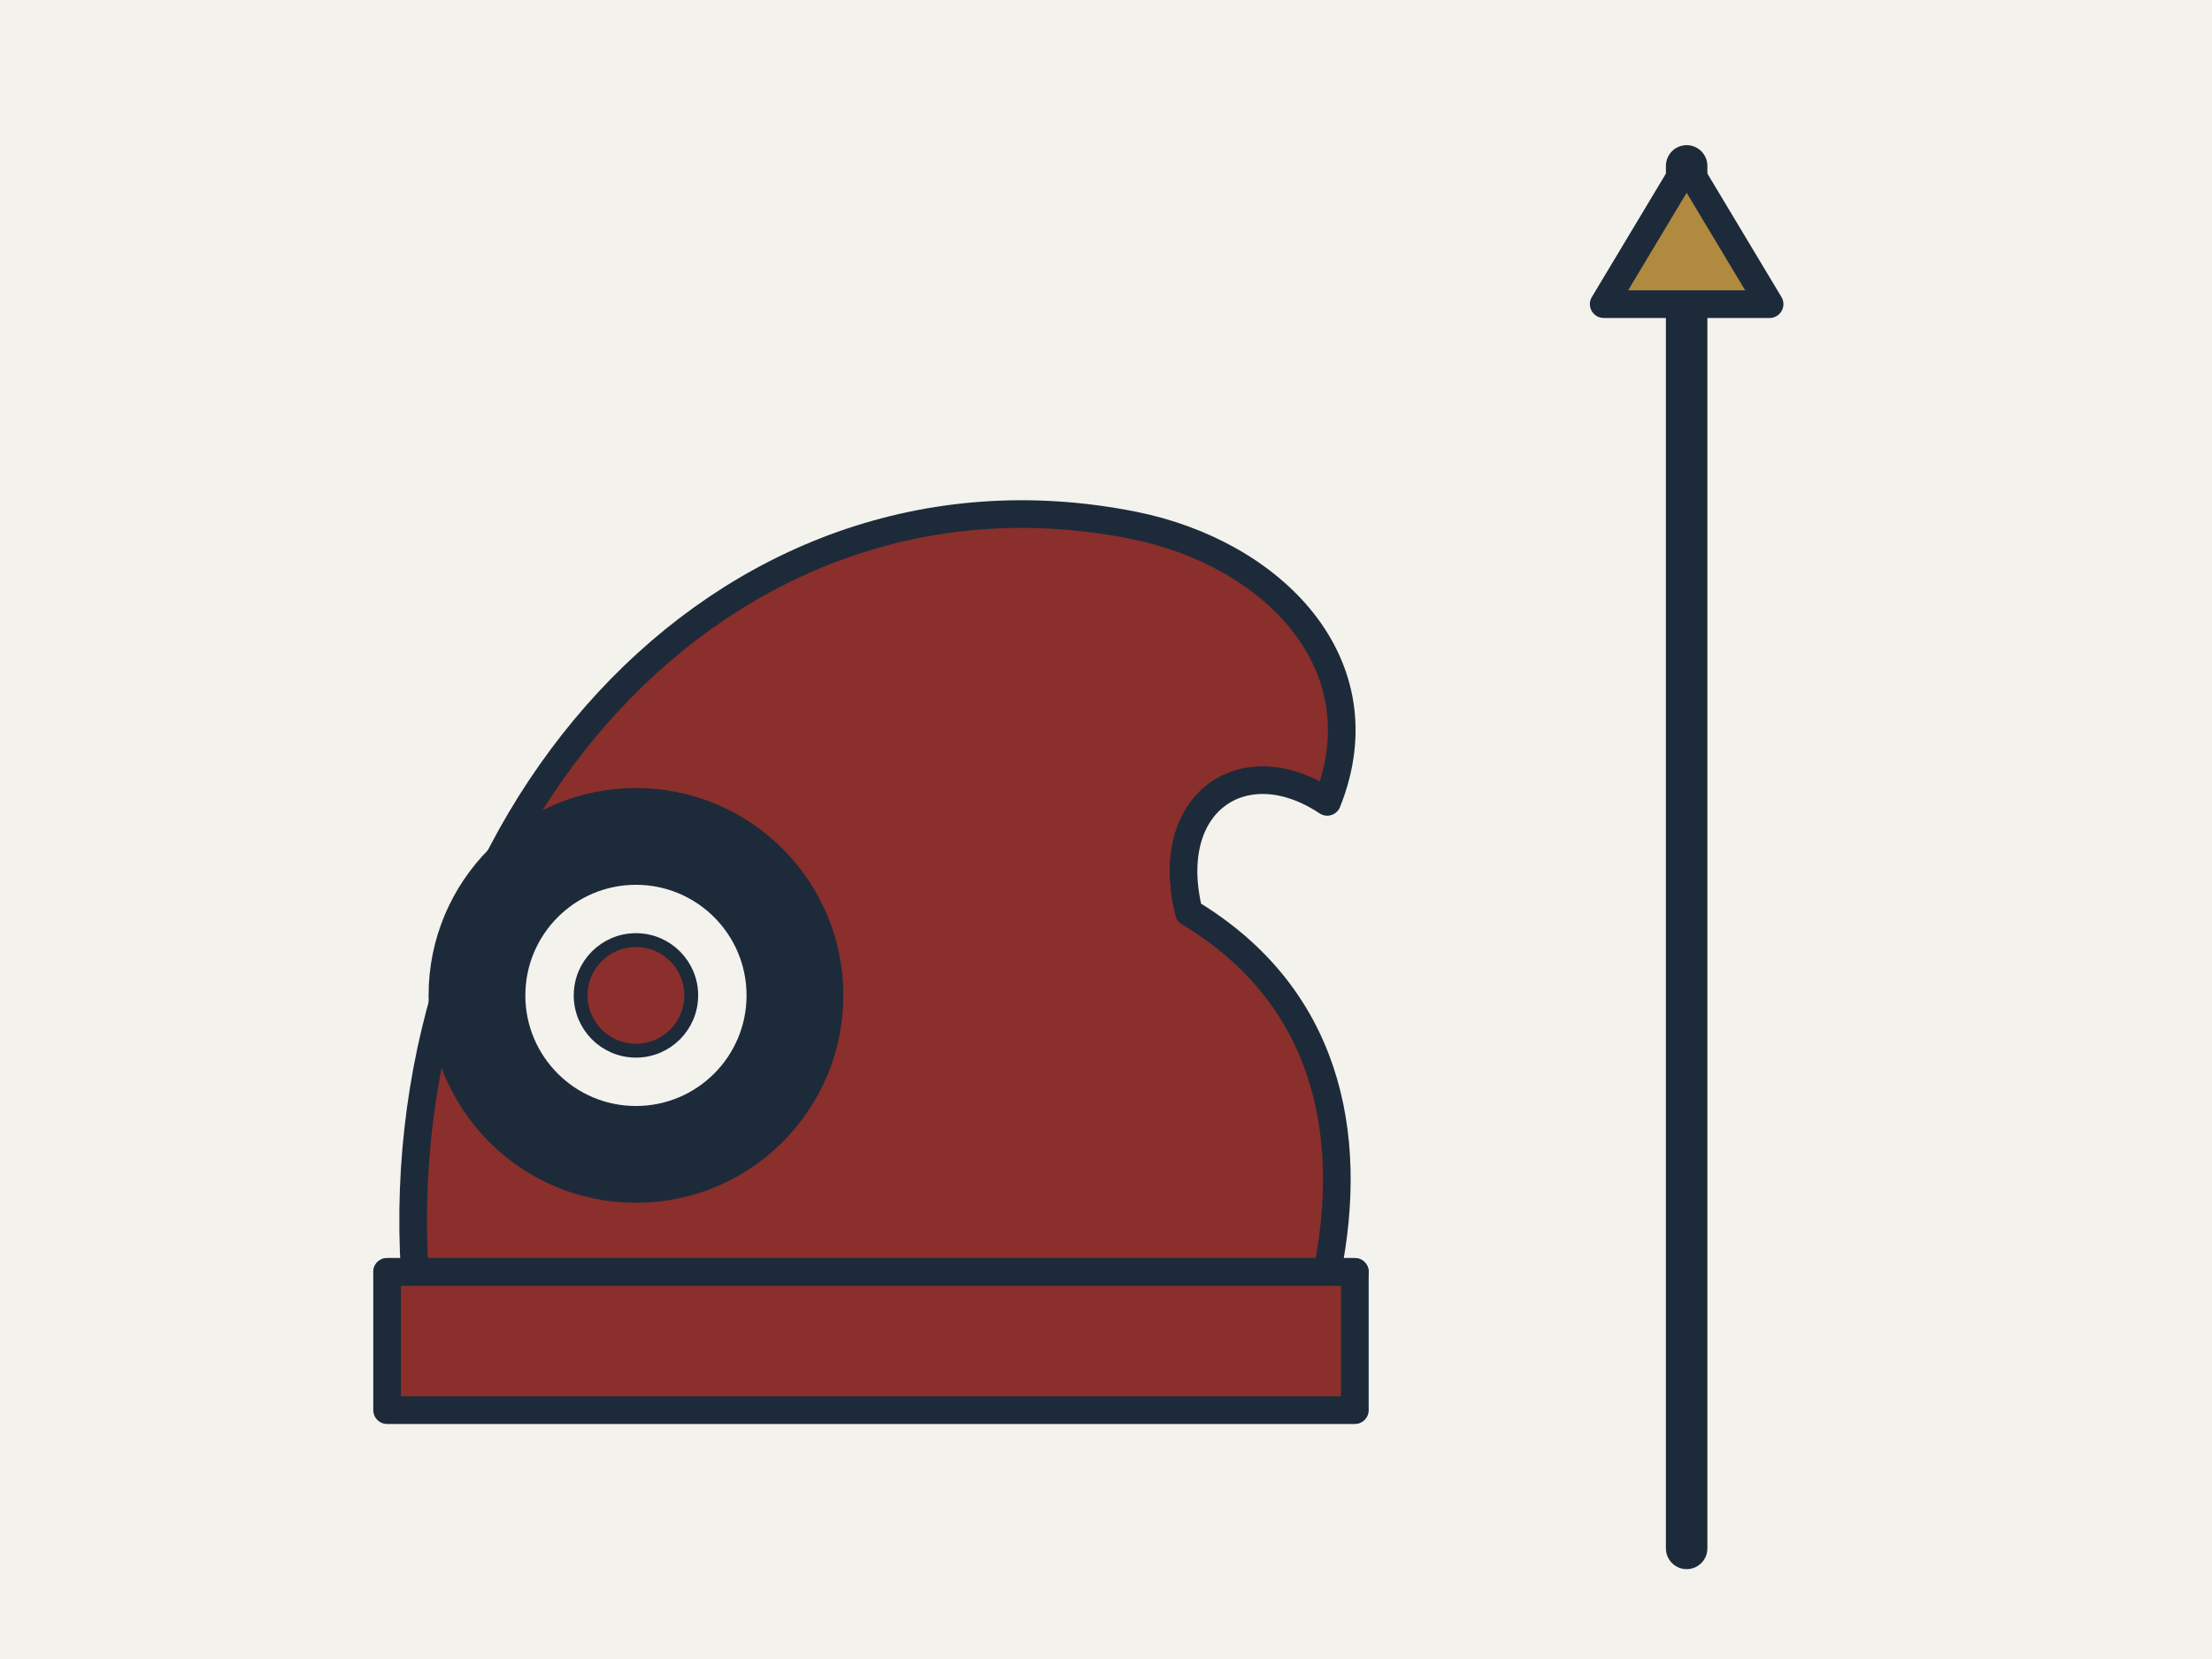
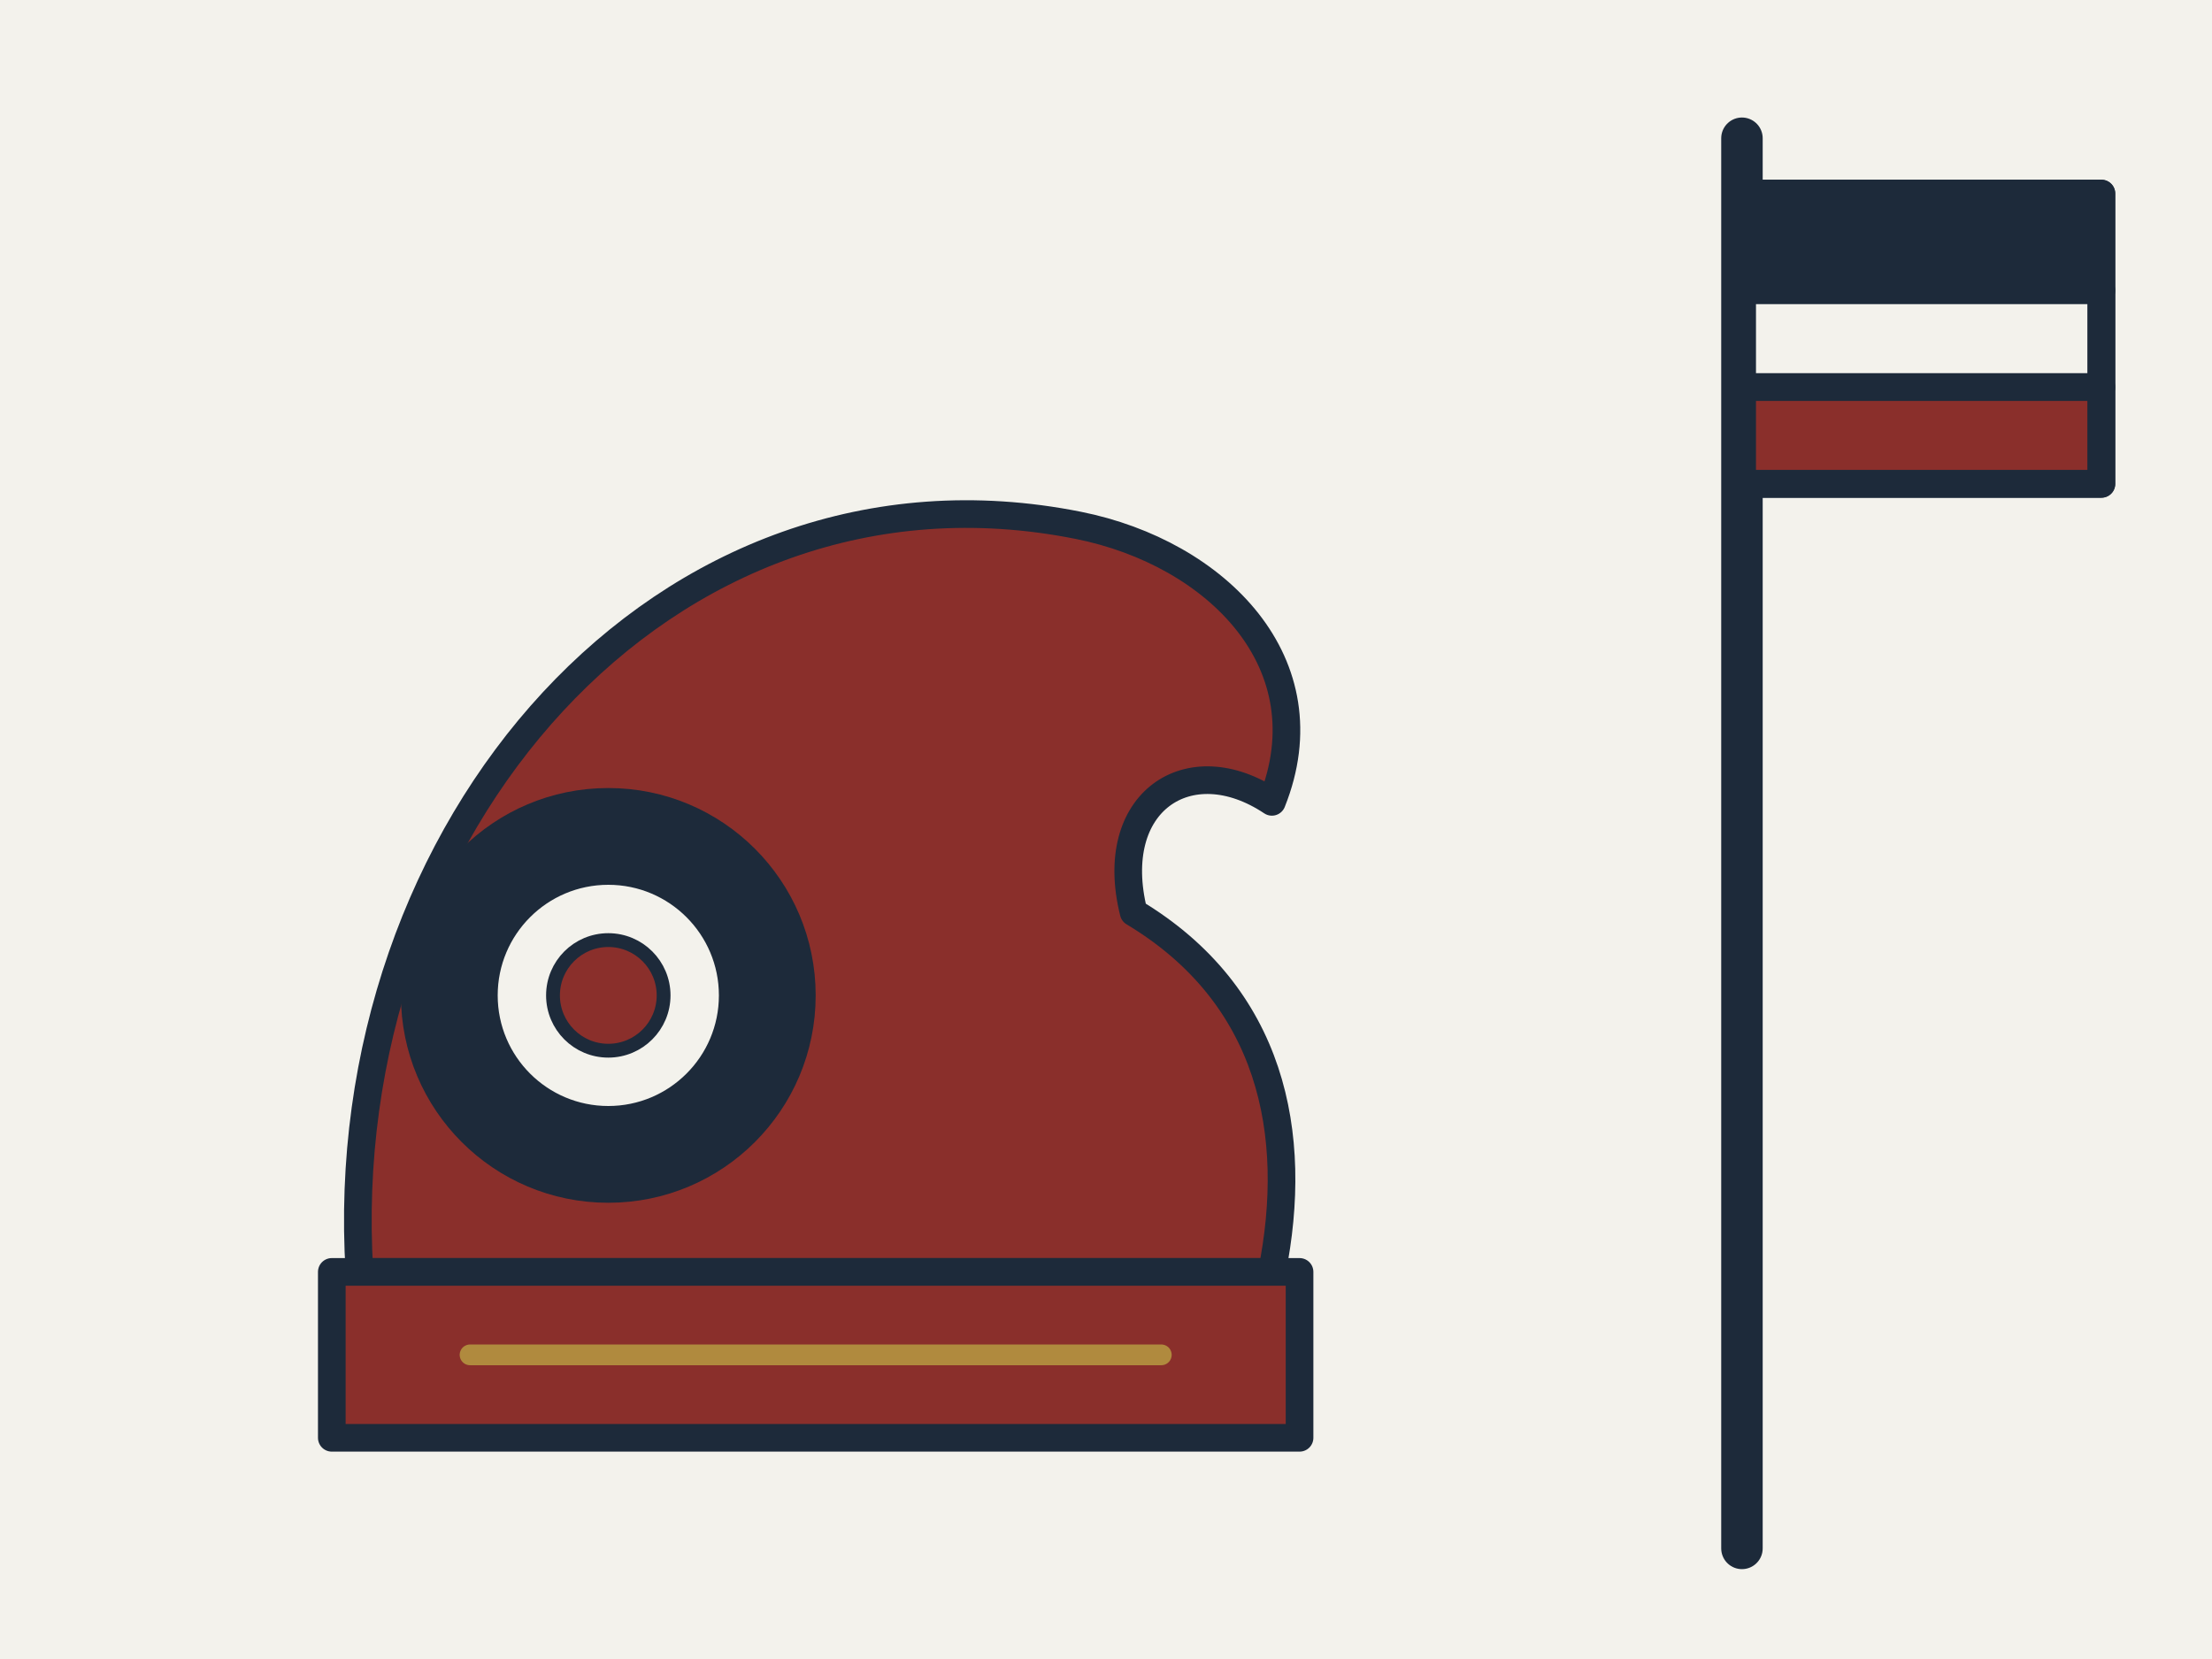
<svg xmlns="http://www.w3.org/2000/svg" viewBox="0 0 160 120" width="160" height="120">
  <rect width="160" height="120" fill="#f3f2ec" />
  <g fill="none" stroke="#1d2a3a" stroke-width="2" stroke-linejoin="round" stroke-linecap="round">
-     <path d="M122 12v100" stroke-width="3" />
-     <path d="M122 12l-6 10h12z" fill="#b08a3e" />
-     <path d="M30 92C28 60 52 32 82 38C92 40 100 48 96 58C90 54 84 58 86 66C96 72 98 82 96 92z" fill="#8a2f2b" />
-     <path d="M28 92h70v10H28z" fill="#8a2f2b" />
-     <path d="M28 92h70" />
-     <circle cx="46" cy="72" r="14" fill="#1d2a3a" />
-     <circle cx="46" cy="72" r="9" fill="#f3f2ec" />
-     <circle cx="46" cy="72" r="4" fill="#8a2f2b" stroke-width="1" />
+     <path d="M126 10v102" stroke-width="3" />
+     <path d="M126 14h26v7H126z" fill="#1d2a3a" />
+     <path d="M126 21h26v7H126z" fill="#f3f2ec" />
+     <path d="M126 28h26v7H126z" fill="#8a2f2b" />
+     <path d="M126 14h26v21H126z" />
+     <path d="M26 92C24 60 48 32 78 38C88 40 96 48 92 58C86 54 80 58 82 66C92 72 94 82 92 92z" fill="#8a2f2b" />
+     <path d="M24 92h70v12H24z" fill="#8a2f2b" />
+     <path d="M34 98h50" stroke="#b08a3e" stroke-width="1.5" />
+     <circle cx="44" cy="72" r="14" fill="#1d2a3a" />
+     <circle cx="44" cy="72" r="9" fill="#f3f2ec" />
+     <circle cx="44" cy="72" r="4" fill="#8a2f2b" stroke-width="1" />
  </g>
</svg>
